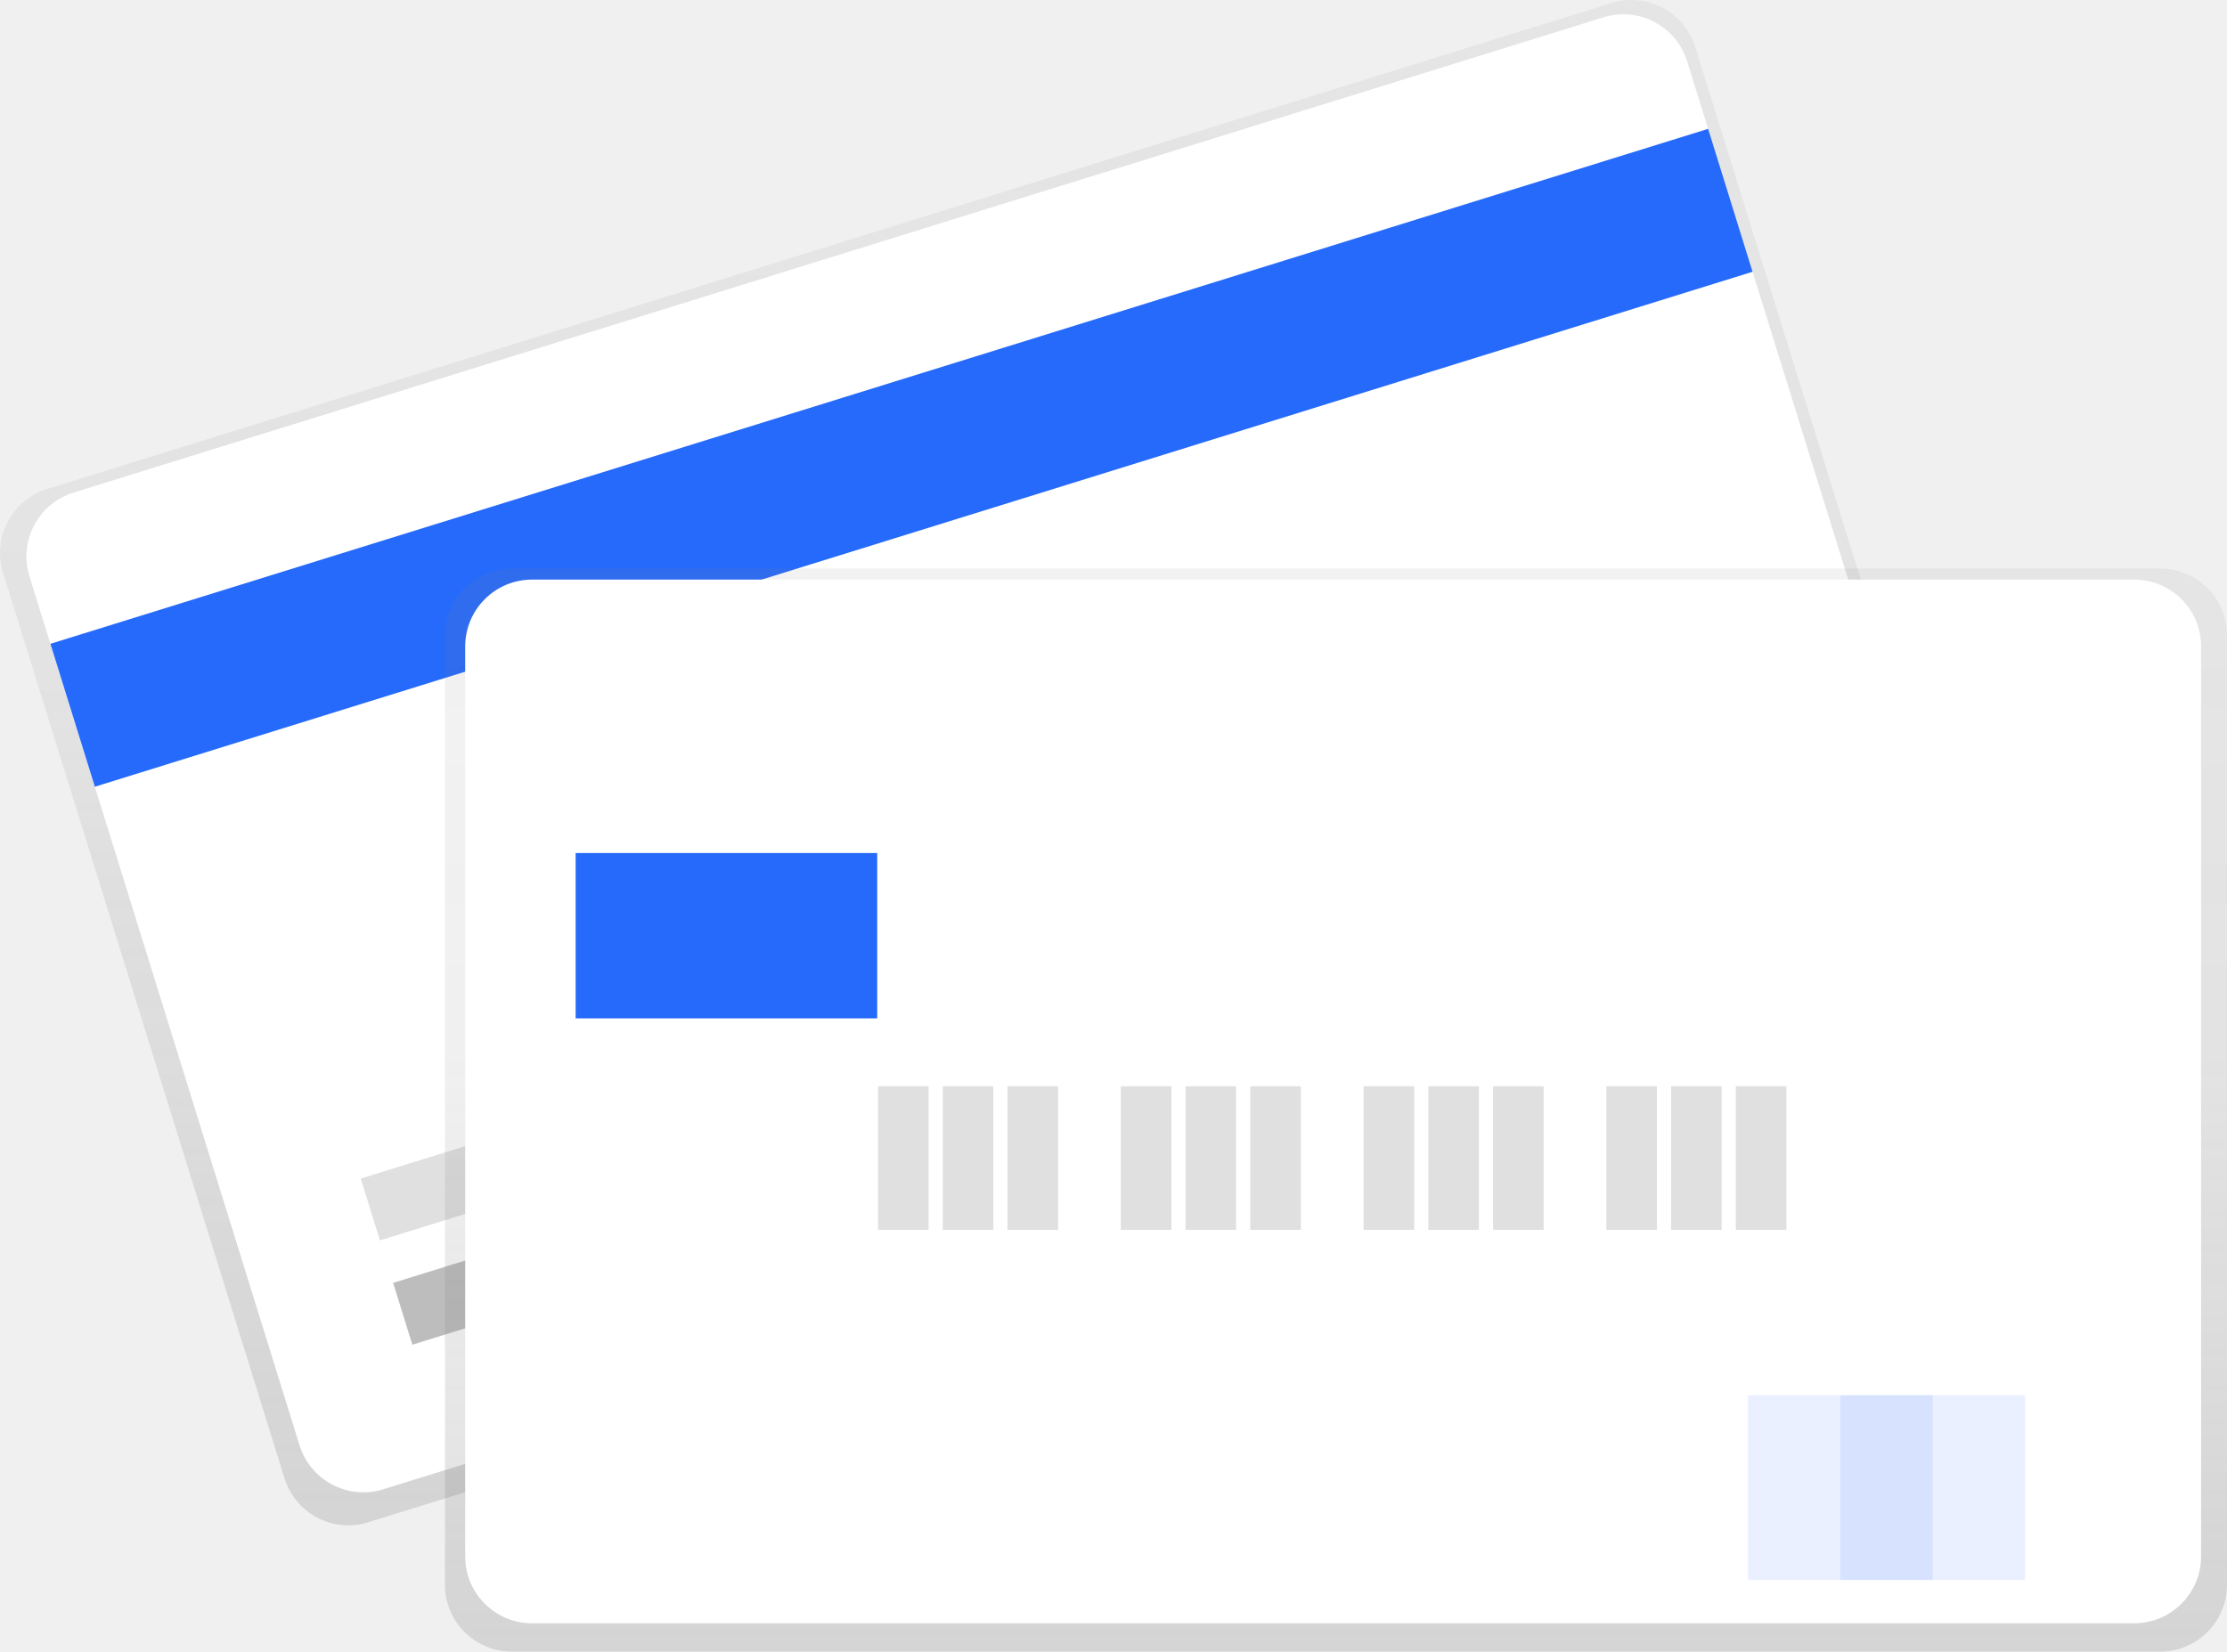
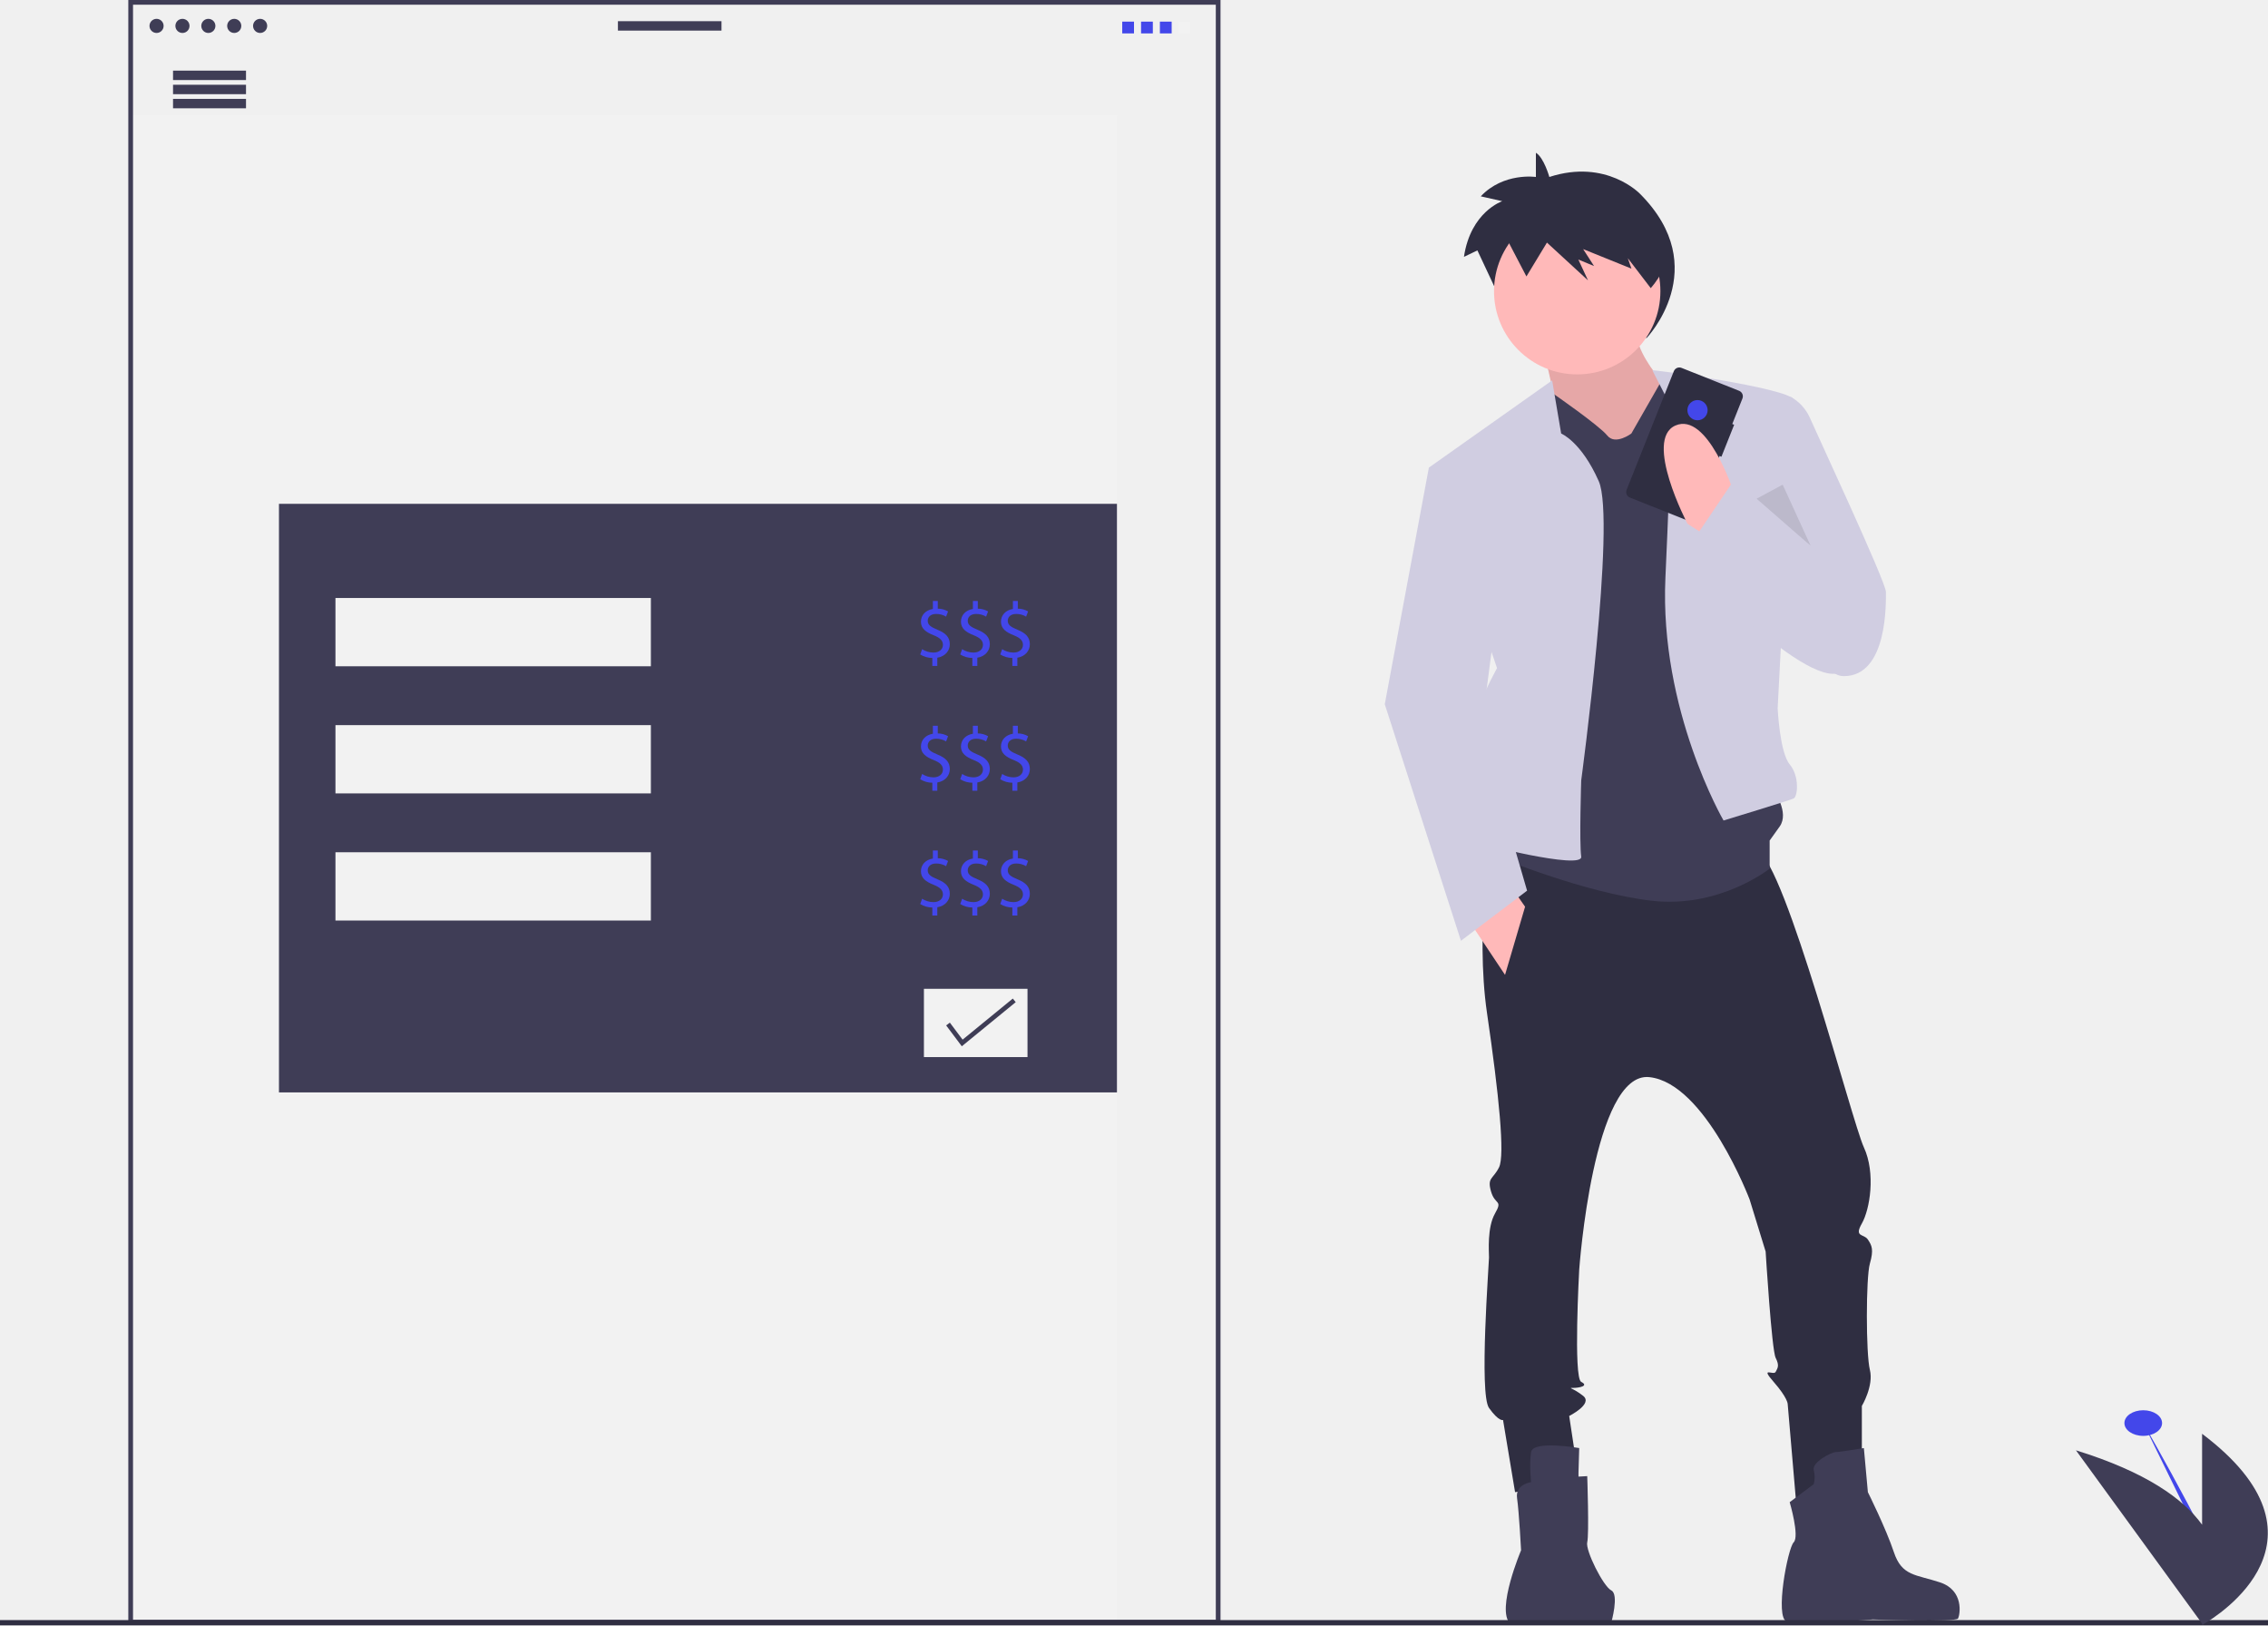
- <svg xmlns="http://www.w3.org/2000/svg" xmlns:xlink="http://www.w3.org/1999/xlink" id="f1410098-b6ef-424e-beee-8c1519bc1d1f" data-name="Layer 1" width="915.688" height="679.276" viewBox="0 0 915.688 679.276">
-   <defs>
-     <linearGradient id="b5076013-d6c0-4649-8f63-d536232108ef" x1="549.234" y1="734.772" x2="549.234" y2="126.569" gradientTransform="matrix(0.97485, 0.30762, -0.30291, 0.99, 144.203, -171.2892)" gradientUnits="userSpaceOnUse">
-       <stop offset="0" stop-color="gray" stop-opacity="0.25" />
-       <stop offset="0.535" stop-color="gray" stop-opacity="0.12" />
-       <stop offset="1" stop-color="gray" stop-opacity="0.1" />
-     </linearGradient>
-     <linearGradient id="be72c466-93ff-4e9c-a64c-30b94918ee69" x1="549.323" y1="679.276" x2="549.323" y2="233.836" gradientTransform="matrix(1, 0, 0, 1, 0, 0)" xlink:href="#b5076013-d6c0-4649-8f63-d536232108ef" />
-   </defs>
-   <rect x="184.857" y="201.53" width="728.622" height="445.002" rx="27.5" transform="translate(-243.2458 71.69262) rotate(-17.2615)" fill="url(#b5076013-d6c0-4649-8f63-d536232108ef)" />
-   <rect x="193.72" y="205.56" width="713.756" height="429.252" rx="27.5" transform="translate(-242.0406 71.94381) rotate(-17.2615)" fill="#fff" />
-   <rect x="155.952" y="267.861" width="713.756" height="61.559" transform="translate(-207.6751 55.26252) rotate(-17.2615)" fill="#266afb" />
-   <rect x="303.669" y="610.488" width="181.351" height="26.62" transform="translate(-309.4966 34.74867) rotate(-17.2615)" fill="#bdbdbd" />
-   <rect x="287.342" y="547.841" width="314.452" height="26.62" transform="translate(-288.6453 46.83008) rotate(-17.2615)" fill="#e0e0e0" />
-   <rect x="182.958" y="233.836" width="732.73" height="445.44" rx="27.5" fill="url(#be72c466-93ff-4e9c-a64c-30b94918ee69)" />
-   <rect x="191.277" y="238.378" width="713.756" height="429.252" rx="27.5" fill="#fff" />
-   <rect x="361.013" y="446.76" width="20.797" height="59.064" fill="#e0e0e0" />
-   <rect x="387.633" y="446.76" width="20.797" height="59.064" fill="#e0e0e0" />
-   <rect x="414.253" y="446.76" width="20.797" height="59.064" fill="#e0e0e0" />
-   <rect x="460.839" y="446.76" width="20.797" height="59.064" fill="#e0e0e0" />
-   <rect x="487.459" y="446.76" width="20.797" height="59.064" fill="#e0e0e0" />
-   <rect x="514.079" y="446.76" width="20.797" height="59.064" fill="#e0e0e0" />
-   <rect x="560.665" y="446.76" width="20.797" height="59.064" fill="#e0e0e0" />
-   <rect x="587.285" y="446.76" width="20.797" height="59.064" fill="#e0e0e0" />
-   <rect x="613.905" y="446.76" width="20.797" height="59.064" fill="#e0e0e0" />
-   <rect x="660.491" y="446.76" width="20.797" height="59.064" fill="#e0e0e0" />
-   <rect x="687.111" y="446.76" width="20.797" height="59.064" fill="#e0e0e0" />
-   <rect x="713.731" y="446.76" width="20.797" height="59.064" fill="#e0e0e0" />
-   <rect x="236.688" y="350.836" width="124" height="68" fill="#266afb" />
-   <rect x="718.688" y="573.836" width="76" height="76" fill="#266afb" opacity="0.1" />
-   <rect x="756.688" y="573.836" width="76" height="76" fill="#266afb" opacity="0.1" />
+ <svg xmlns="http://www.w3.org/2000/svg" id="e8fc31ac-0dc8-416f-9088-07cba22854d5" data-name="Layer 1" width="963.51" height="690.372" viewBox="0 0 963.51 690.372">
+   <ellipse cx="910.51" cy="604.445" rx="8" ry="5.445" fill="#4347ea" />
+   <path d="M1028.755,709.26s38,66.025,37,75.555" transform="translate(-118.2452 -104.8141)" fill="#4347ea" />
+   <rect x="55.51" y="49" width="419" height="640" fill="#f2f2f2" />
+   <path d="M636.755,794.814h-464v-690h464Zm-462-2h460v-686h-460Z" transform="translate(-118.2452 -104.8141)" fill="#3f3d56" />
+   <path d="M776.447,179.983s-2.285-8.226-5.713-10.282v10.282s-13.71-2.056-23.422,8.226l9.14,2.056s-13.425,4.456-16.281,23.649l5.713-2.742L761.308,244.076l9.712-17.823,19.423,19.879-4.57-10.968L793.299,238.592l-5.141-8.911,22.851,10.282-1.714-5.484,8.373,14.029s28.76-29.795-2.66-61.328C815.007,187.18,800.725,172.1,776.447,179.983Z" transform="translate(-118.2452 -104.8141)" fill="#2f2e41" />
+   <path d="M773.81,253.192s8.516,32.361,5.961,36.619,24.697,27.251,24.697,27.251l26.4-5.11,1.703-36.619s-23.845-20.439-18.735-35.768Z" transform="translate(-118.2452 -104.8141)" fill="#ffb9b9" />
+   <path d="M773.81,253.192s8.516,32.361,5.961,36.619,24.697,27.251,24.697,27.251l26.4-5.11,1.703-36.619s-23.845-20.439-18.735-35.768Z" transform="translate(-118.2452 -104.8141)" opacity="0.1" />
+   <path d="M751.668,457.578s-6.813,42.58-1.703,77.496,7.664,60.464,5.11,65.574-5.11,4.258-3.406,10.219,5.11,3.406,1.703,9.368-2.555,16.181-2.555,18.735-4.258,57.909,0,63.871,5.961,5.11,5.961,5.11l5.11,30.658,27.251-4.258-4.258-28.103s10.219-5.11,5.961-8.516-6.813-3.406-4.258-3.406,6.813-.852,3.406-2.555-.852-47.69-.852-47.69,5.961-84.309,29.806-81.754,42.58,51.948,42.58,51.948l6.813,22.142s2.555,41.729,4.258,45.135.852,4.258,0,5.961-6.813-2.555-.852,4.258,5.961,9.368,5.961,9.368l3.832,44.709,27.677-17.458V701.989s5.11-8.516,3.406-15.329-1.703-39.174,0-45.135.852-7.664-.852-10.219-5.961-.852-2.555-6.813,5.961-21.29.852-32.361-33.213-120.077-45.135-126.038S751.668,457.578,751.668,457.578Z" transform="translate(-118.2452 -104.8141)" fill="#2f2e41" />
+   <path d="M789.139,719.873s-19.587-3.406-20.439,1.703,0,12.774,0,12.774-6.813.852-5.961,6.813,1.703,22.142,1.703,22.142-10.645,25.122-4.684,31.084c.06.06,11.76-.426,18.485-.426h24.522s3.406-11.923,0-13.626-11.071-17.032-10.219-20.439,0-28.103,0-28.103l-3.761.213Z" transform="translate(-118.2452 -104.8141)" fill="#3f3d56" />
+   <path d="M888.777,735.202l-10.219,7.664s4.258,14.477,1.703,17.032-8.09,31.935-2.981,33.639,36.619-.852,36.619-.852,35.342,1.277,36.193-.426,2.555-11.923-7.664-15.329-16.181-2.555-19.587-12.774-11.071-25.548-11.071-25.548l-1.703-18.735s-10.219,1.703-11.923,1.703-10.219,4.258-9.368,7.664A11.585,11.585,0,0,1,888.777,735.202Z" transform="translate(-118.2452 -104.8141)" fill="#3f3d56" />
+   <circle cx="670.042" cy="123.681" r="35.342" fill="#ffb9b9" />
+   <path d="M811.28,288.96,824.054,266.632s29.806-1.518,31.509,1.889,16.181,172.025,16.181,172.025,6.813,9.368,2.555,15.329l-4.258,5.961v11.923s-21.29,17.032-50.245,13.626-65.574-18.735-65.574-18.735l7.664-47.69-.852-140.515,17.159-8.363s19.46,13.473,22.867,17.731S811.28,288.96,811.28,288.96Z" transform="translate(-118.2452 -104.8141)" fill="#3f3d56" />
+   <path d="M781.474,288.96l-3.832-22.568-52.374,37.045,28.955,85.161s-17.884,32.361-14.477,44.284,5.11,29.806,5.11,29.806,45.987,11.923,45.135,5.961,0-32.361,0-32.361,14.889-110.287,7.444-127.104S781.474,288.96,781.474,288.96Z" transform="translate(-118.2452 -104.8141)" fill="#d0cde1" />
+   <path d="M828.312,277.889l-8.09-15.755c-.002-.494,57.481,7.457,60.038,12.348l-6.813,131.148s.852,18.735,5.11,23.845,3.406,13.626,1.703,14.477-29.806,9.368-29.806,9.368-27.251-46.838-24.697-103.045S828.312,277.889,828.312,277.889Z" transform="translate(-118.2452 -104.8141)" fill="#d0cde1" />
+   <path d="M870.041,275.334l9.019-1.92a19.073,19.073,0,0,1,8.013,8.733c2.555,5.961,32.361,69.832,32.361,74.09s.852,35.768-17.884,35.768S868.338,311.953,868.338,311.953Z" transform="translate(-118.2452 -104.8141)" fill="#d0cde1" />
+   <polygon points="624.055 391.086 639.384 414.08 647.9 385.125 641.939 376.609 624.055 391.086" fill="#ffb9b9" />
+   <polygon points="614.687 199.474 607.023 198.623 588.287 299.112 620.648 399.602 648.752 378.312 629.165 311.035 635.977 259.087 614.687 199.474" fill="#d0cde1" />
+   <path d="M825.184,218.524c-4.679-17.057-19.314-29.507-36.654-29.507-12.495,0-23.588,6.464-30.563,16.457l8.744,16.758,8.719-14.375L792.868,223.891l-4.103-8.846,6.667,2.764-4.616-7.187,20.515,8.293-1.539-4.423,9.745,12.716A38.33,38.33,0,0,0,825.184,218.524Z" transform="translate(-118.2452 -104.8141)" fill="#2f2e41" />
+   <polygon points="746.261 211.823 769.207 231.829 757.332 205.861 746.261 211.823" opacity="0.1" />
+   <path d="M854.963,285.233l-.798-.318,4.316-10.84a2.51,2.51,0,0,0-1.404-3.261L832.602,261.071a2.51,2.51,0,0,0-3.261,1.404L809.269,312.894a2.51,2.51,0,0,0,1.404,3.261l24.474,9.743a2.51,2.51,0,0,0,3.261-1.404l10.354-26.008.798.318Z" transform="translate(-118.2452 -104.8141)" fill="#2f2e41" />
+   <circle cx="721.15" cy="174.221" r="4.296" fill="#4347ea" />
+   <path d="M854.712,313.656s-11.071-34.064-24.697-28.103,5.11,41.729,5.11,41.729l11.923,7.664Z" transform="translate(-118.2452 -104.8141)" fill="#ffb9b9" />
+   <path d="M913.473,357.088l-59.613-46.838-21.29,31.509s56.206,59.613,68.98,47.69S913.473,357.088,913.473,357.088Z" transform="translate(-118.2452 -104.8141)" fill="#d0cde1" />
+   <rect y="688.131" width="963.51" height="2.241" fill="#2f2e41" />
+   <circle cx="66.51" cy="11" r="3" fill="#3f3d56" />
+   <circle cx="77.51" cy="11" r="3" fill="#3f3d56" />
+   <circle cx="88.51" cy="11" r="3" fill="#3f3d56" />
+   <circle cx="99.51" cy="11" r="3" fill="#3f3d56" />
+   <circle cx="110.51" cy="11" r="3" fill="#3f3d56" />
+   <rect x="262.51" y="9" width="44" height="4" fill="#3f3d56" />
+   <rect x="73.51" y="30" width="31" height="4" fill="#3f3d56" />
+   <rect x="73.51" y="36" width="31" height="4" fill="#3f3d56" />
+   <rect x="73.51" y="42" width="31" height="4" fill="#3f3d56" />
+   <rect x="118.51" y="214" width="356" height="250" fill="#3f3d56" />
+   <rect x="142.51" y="254" width="134" height="29" fill="#f2f2f2" />
+   <rect x="392.51" y="420" width="44" height="29" fill="#f2f2f2" />
+   <rect x="142.51" y="308" width="134" height="29" fill="#f2f2f2" />
+   <rect x="142.51" y="362" width="134" height="29" fill="#f2f2f2" />
+   <path d="M514.325,387.674V384.279a9.788,9.788,0,0,1-5.144-1.479l.807-2.252a8.964,8.964,0,0,0,4.841,1.445c2.387,0,4.001-1.378,4.001-3.294,0-1.849-1.311-2.992-3.799-4.001-3.429-1.345-5.547-2.891-5.547-5.816,0-2.79,1.983-4.908,5.076-5.413v-3.395h2.084v3.261a8.967,8.967,0,0,1,4.37,1.177l-.841,2.219a8.125,8.125,0,0,0-4.236-1.143c-2.589,0-3.564,1.546-3.564,2.891,0,1.748,1.244,2.622,4.169,3.833,3.463,1.412,5.211,3.16,5.211,6.152,0,2.656-1.849,5.144-5.312,5.715v3.497Z" transform="translate(-118.2452 -104.8141)" fill="#4347ea" />
+   <path d="M531.325,387.674V384.279a9.788,9.788,0,0,1-5.144-1.479l.807-2.252a8.964,8.964,0,0,0,4.841,1.445c2.387,0,4.001-1.378,4.001-3.294,0-1.849-1.311-2.992-3.799-4.001-3.429-1.345-5.547-2.891-5.547-5.816,0-2.79,1.983-4.908,5.076-5.413v-3.395h2.084v3.261a8.967,8.967,0,0,1,4.37,1.177l-.841,2.219a8.125,8.125,0,0,0-4.236-1.143c-2.589,0-3.564,1.546-3.564,2.891,0,1.748,1.244,2.622,4.169,3.833,3.463,1.412,5.211,3.16,5.211,6.152,0,2.656-1.849,5.144-5.312,5.715v3.497Z" transform="translate(-118.2452 -104.8141)" fill="#4347ea" />
+   <path d="M548.325,387.674V384.279a9.788,9.788,0,0,1-5.144-1.479l.807-2.252a8.964,8.964,0,0,0,4.841,1.445c2.387,0,4.001-1.378,4.001-3.294,0-1.849-1.311-2.992-3.799-4.001-3.429-1.345-5.547-2.891-5.547-5.816,0-2.79,1.983-4.908,5.076-5.413v-3.395h2.084v3.261a8.967,8.967,0,0,1,4.37,1.177l-.841,2.219a8.125,8.125,0,0,0-4.236-1.143c-2.589,0-3.564,1.546-3.564,2.891,0,1.748,1.244,2.622,4.169,3.833,3.463,1.412,5.211,3.16,5.211,6.152,0,2.656-1.849,5.144-5.312,5.715v3.497Z" transform="translate(-118.2452 -104.8141)" fill="#4347ea" />
+   <path d="M514.325,440.674V437.279a9.788,9.788,0,0,1-5.144-1.479l.807-2.252a8.964,8.964,0,0,0,4.841,1.445c2.387,0,4.001-1.378,4.001-3.294,0-1.849-1.311-2.992-3.799-4.001-3.429-1.345-5.547-2.891-5.547-5.816,0-2.79,1.983-4.908,5.076-5.413v-3.395h2.084v3.261a8.967,8.967,0,0,1,4.37,1.177l-.841,2.219a8.125,8.125,0,0,0-4.236-1.143c-2.589,0-3.564,1.546-3.564,2.891,0,1.748,1.244,2.622,4.169,3.833,3.463,1.412,5.211,3.16,5.211,6.152,0,2.656-1.849,5.144-5.312,5.715v3.497Z" transform="translate(-118.2452 -104.8141)" fill="#4347ea" />
+   <path d="M531.325,440.674V437.279a9.788,9.788,0,0,1-5.144-1.479l.807-2.252a8.964,8.964,0,0,0,4.841,1.445c2.387,0,4.001-1.378,4.001-3.294,0-1.849-1.311-2.992-3.799-4.001-3.429-1.345-5.547-2.891-5.547-5.816,0-2.79,1.983-4.908,5.076-5.413v-3.395h2.084v3.261a8.967,8.967,0,0,1,4.37,1.177l-.841,2.219a8.125,8.125,0,0,0-4.236-1.143c-2.589,0-3.564,1.546-3.564,2.891,0,1.748,1.244,2.622,4.169,3.833,3.463,1.412,5.211,3.16,5.211,6.152,0,2.656-1.849,5.144-5.312,5.715v3.497Z" transform="translate(-118.2452 -104.8141)" fill="#4347ea" />
+   <path d="M548.325,440.674V437.279a9.788,9.788,0,0,1-5.144-1.479l.807-2.252a8.964,8.964,0,0,0,4.841,1.445c2.387,0,4.001-1.378,4.001-3.294,0-1.849-1.311-2.992-3.799-4.001-3.429-1.345-5.547-2.891-5.547-5.816,0-2.79,1.983-4.908,5.076-5.413v-3.395h2.084v3.261a8.967,8.967,0,0,1,4.37,1.177l-.841,2.219a8.125,8.125,0,0,0-4.236-1.143c-2.589,0-3.564,1.546-3.564,2.891,0,1.748,1.244,2.622,4.169,3.833,3.463,1.412,5.211,3.16,5.211,6.152,0,2.656-1.849,5.144-5.312,5.715v3.497Z" transform="translate(-118.2452 -104.8141)" fill="#4347ea" />
+   <path d="M514.325,493.674V490.279a9.788,9.788,0,0,1-5.144-1.479l.807-2.252a8.964,8.964,0,0,0,4.841,1.445c2.387,0,4.001-1.378,4.001-3.294,0-1.849-1.311-2.992-3.799-4.001-3.429-1.345-5.547-2.891-5.547-5.816,0-2.79,1.983-4.908,5.076-5.413v-3.395h2.084v3.261a8.967,8.967,0,0,1,4.37,1.177l-.841,2.219a8.125,8.125,0,0,0-4.236-1.143c-2.589,0-3.564,1.546-3.564,2.891,0,1.748,1.244,2.622,4.169,3.833,3.463,1.412,5.211,3.16,5.211,6.152,0,2.656-1.849,5.144-5.312,5.715v3.497Z" transform="translate(-118.2452 -104.8141)" fill="#4347ea" />
+   <path d="M531.325,493.674V490.279a9.788,9.788,0,0,1-5.144-1.479l.807-2.252a8.964,8.964,0,0,0,4.841,1.445c2.387,0,4.001-1.378,4.001-3.294,0-1.849-1.311-2.992-3.799-4.001-3.429-1.345-5.547-2.891-5.547-5.816,0-2.79,1.983-4.908,5.076-5.413v-3.395h2.084v3.261a8.967,8.967,0,0,1,4.37,1.177l-.841,2.219a8.125,8.125,0,0,0-4.236-1.143c-2.589,0-3.564,1.546-3.564,2.891,0,1.748,1.244,2.622,4.169,3.833,3.463,1.412,5.211,3.16,5.211,6.152,0,2.656-1.849,5.144-5.312,5.715v3.497Z" transform="translate(-118.2452 -104.8141)" fill="#4347ea" />
+   <path d="M548.325,493.674V490.279a9.788,9.788,0,0,1-5.144-1.479l.807-2.252a8.964,8.964,0,0,0,4.841,1.445c2.387,0,4.001-1.378,4.001-3.294,0-1.849-1.311-2.992-3.799-4.001-3.429-1.345-5.547-2.891-5.547-5.816,0-2.79,1.983-4.908,5.076-5.413v-3.395h2.084v3.261a8.967,8.967,0,0,1,4.37,1.177l-.841,2.219a8.125,8.125,0,0,0-4.236-1.143c-2.589,0-3.564,1.546-3.564,2.891,0,1.748,1.244,2.622,4.169,3.833,3.463,1.412,5.211,3.16,5.211,6.152,0,2.656-1.849,5.144-5.312,5.715v3.497Z" transform="translate(-118.2452 -104.8141)" fill="#4347ea" />
+   <polygon points="408.6 444.409 401.953 435.546 403.527 434.365 408.942 441.586 430.263 424.142 431.51 425.665 408.6 444.409" fill="#3f3d56" />
+   <path d="M1053.755,713.814v38.624c-7.96-11.029-23.836-22.386-53.588-31.605l53.588,73.607v.559s.101-.055.29-.161l.091.125s.077-.102.213-.3C1060.592,791.046,1112.955,758.438,1053.755,713.814Z" transform="translate(-118.2452 -104.8141)" fill="#3f3d56" />
+   <rect x="476.755" y="9.186" width="5" height="5" fill="#4347ea" />
+   <rect x="484.755" y="9.186" width="5" height="5" fill="#4347ea" />
+   <rect x="492.755" y="9.186" width="5" height="5" fill="#4347ea" />
+   <rect x="500.755" y="9.186" width="5" height="5" fill="#f2f2f2" />
</svg>
